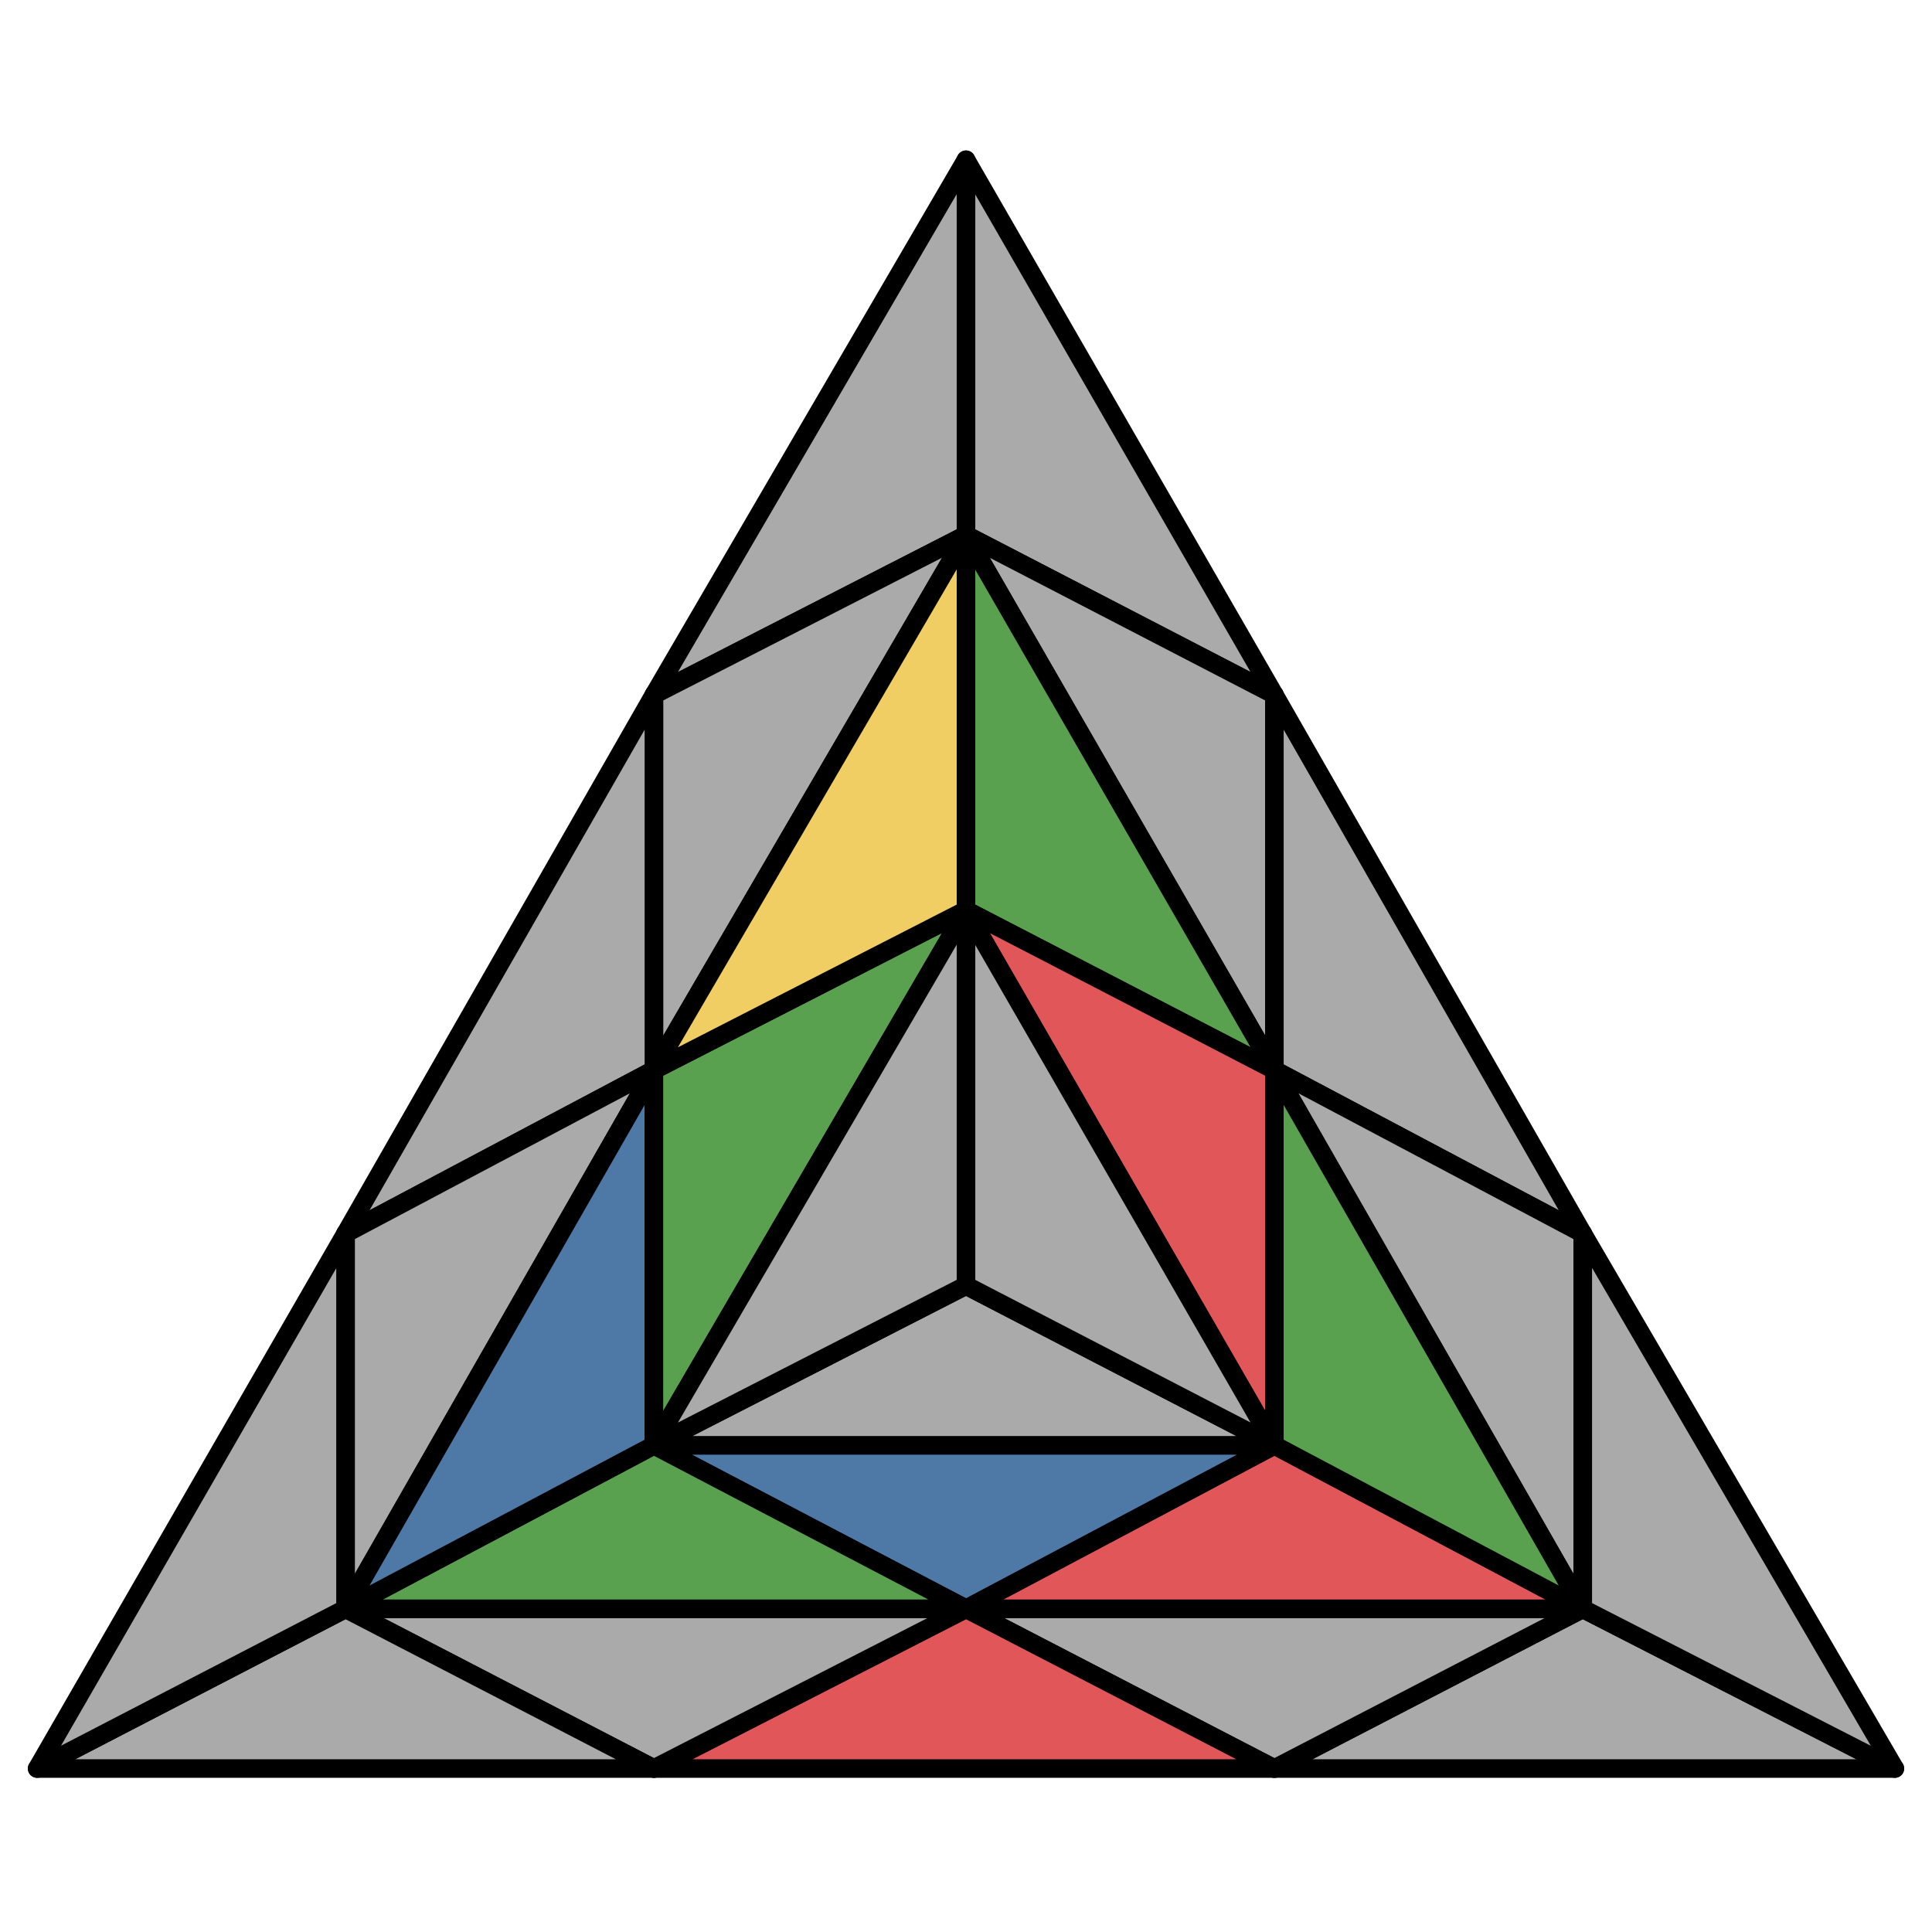
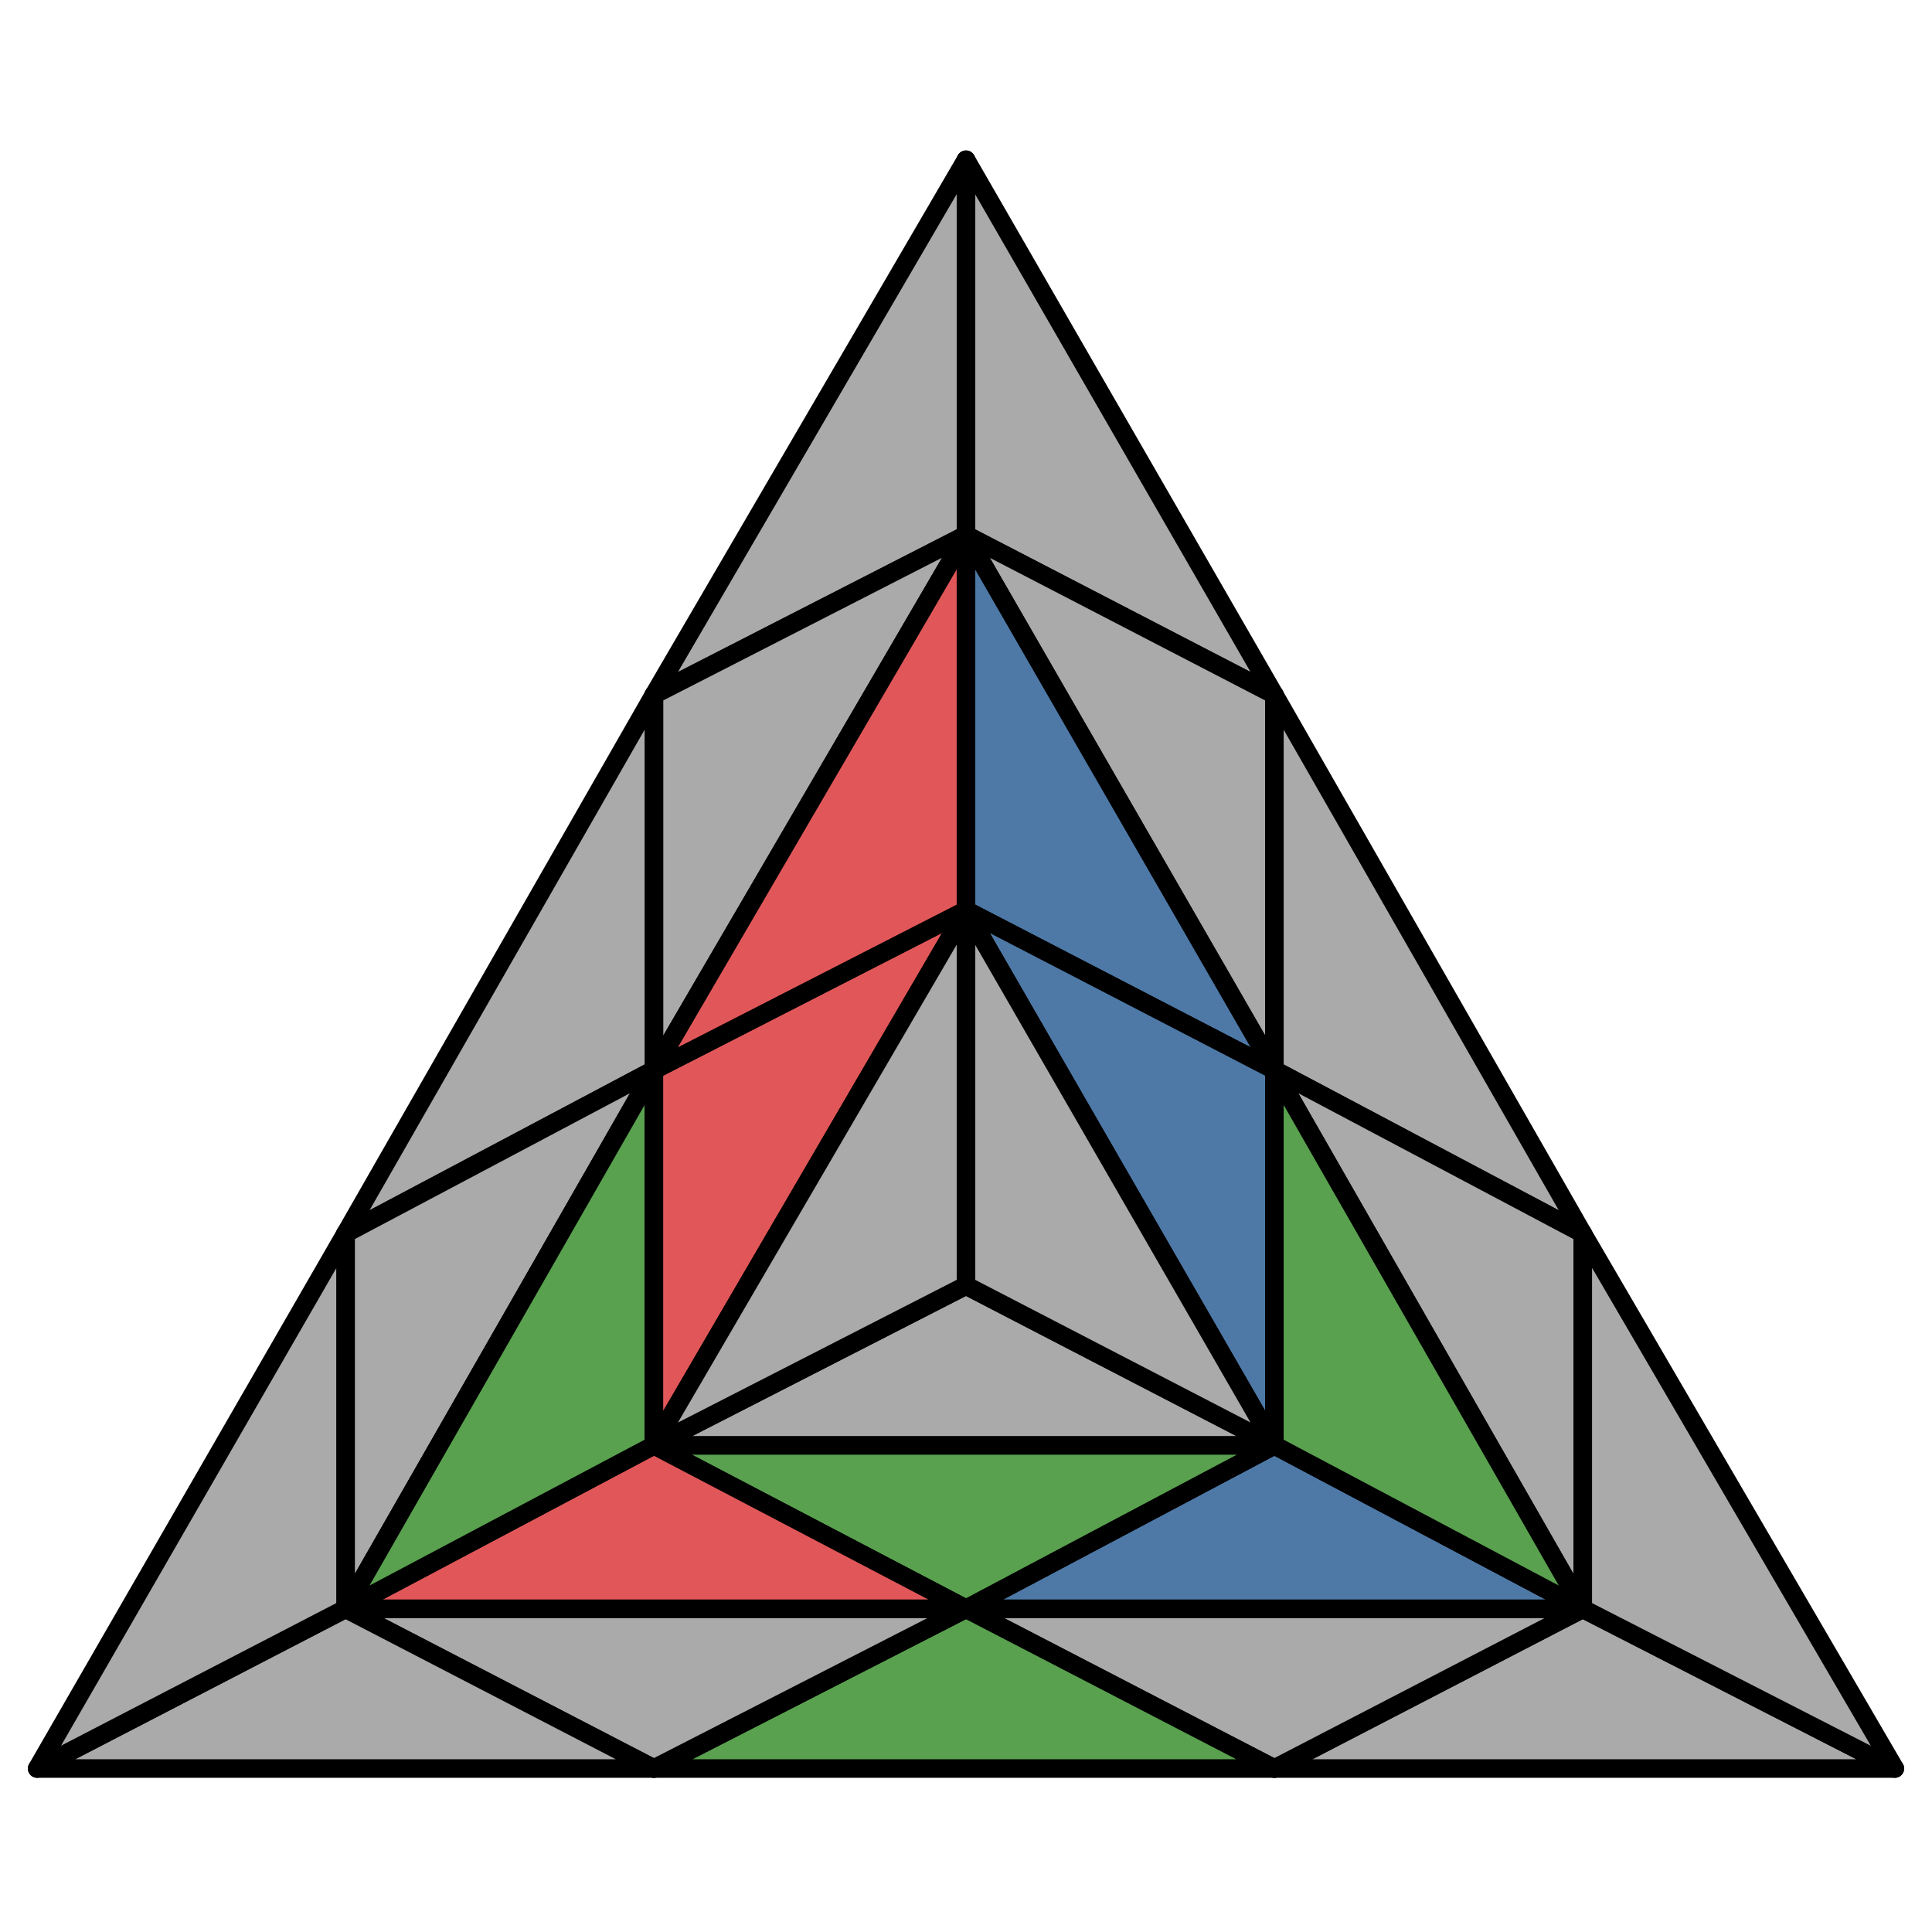
<svg xmlns="http://www.w3.org/2000/svg" id="13" viewBox="0 0 520 520">
  <style>
polygon { stroke: black; stroke-width: 5px; stroke-linejoin: round;}
.green {fill: #59a14f;}
.red {fill: #e15759;}
.blue {fill: #4e79a7;}
.yellow {fill: #f1ce63;}
.grey {fill: #aaa;}
</style>
  <polygon class="grey" points="343 476 426 433 510 476" />
  <polygon class="grey" points="260 433 343 476 426 433" />
-   <polygon class="red" points="176 476 260 433 343 476" />
+   <polygon class="green" points="176 476 260 433 343 476" />
  <polygon class="grey" points="93 433 176 476 260 433" />
  <polygon class="grey" points="10 476 93 433 176 476" />
  <polygon class="grey" points="176 187 260 144 260 43" />
  <polygon class="grey" points="176 288 176 187 260 144" />
  <polygon class="grey" points="93 332 176 288 176 187" />
  <polygon class="grey" points="93 433 93 332 176 288" />
  <polygon class="grey" points="10 476 93 433 93 332" />
  <polygon class="grey" points="343 187 260 144 260 43" />
  <polygon class="grey" points="343 288 343 187 260 144" />
  <polygon class="grey" points="426 332 343 288 343 187" />
  <polygon class="grey" points="426 433 426 332 343 288" />
  <polygon class="grey" points="426 433 510 476 426 332" />
-   <polygon class="red" points="426 433 343 389 260 433" />
-   <polygon class="blue" points="260 433 176 389 343 389" />
-   <polygon class="green" points="93 433 176 389 260 433" />
-   <polygon class="blue" points="176 288 93 433 176 389" />
-   <polygon class="green" points="176 288 260 245 176 389" />
-   <polygon class="yellow" points="176 288 260 144 260 245" />
-   <polygon class="green" points="260 144 343 288 260 245" />
-   <polygon class="red" points="343 288 260 245 343 389" />
+   <polygon class="blue" points="426 433 343 389 260 433" />
+   <polygon class="green" points="260 433 176 389 343 389" />
+   <polygon class="red" points="93 433 176 389 260 433" />
+   <polygon class="green" points="176 288 93 433 176 389" />
+   <polygon class="red" points="176 288 260 245 176 389" />
+   <polygon class="red" points="176 288 260 144 260 245" />
+   <polygon class="blue" points="260 144 343 288 260 245" />
+   <polygon class="blue" points="343 288 260 245 343 389" />
  <polygon class="green" points="343 288 426 433 343 389" />
  <polygon class="grey" points="343 389 260 346 176 389" />
  <polygon class="grey" points="176 389 260 245 260 346" />
  <polygon class="grey" points="343 389 260 245 260 346" />
</svg>
